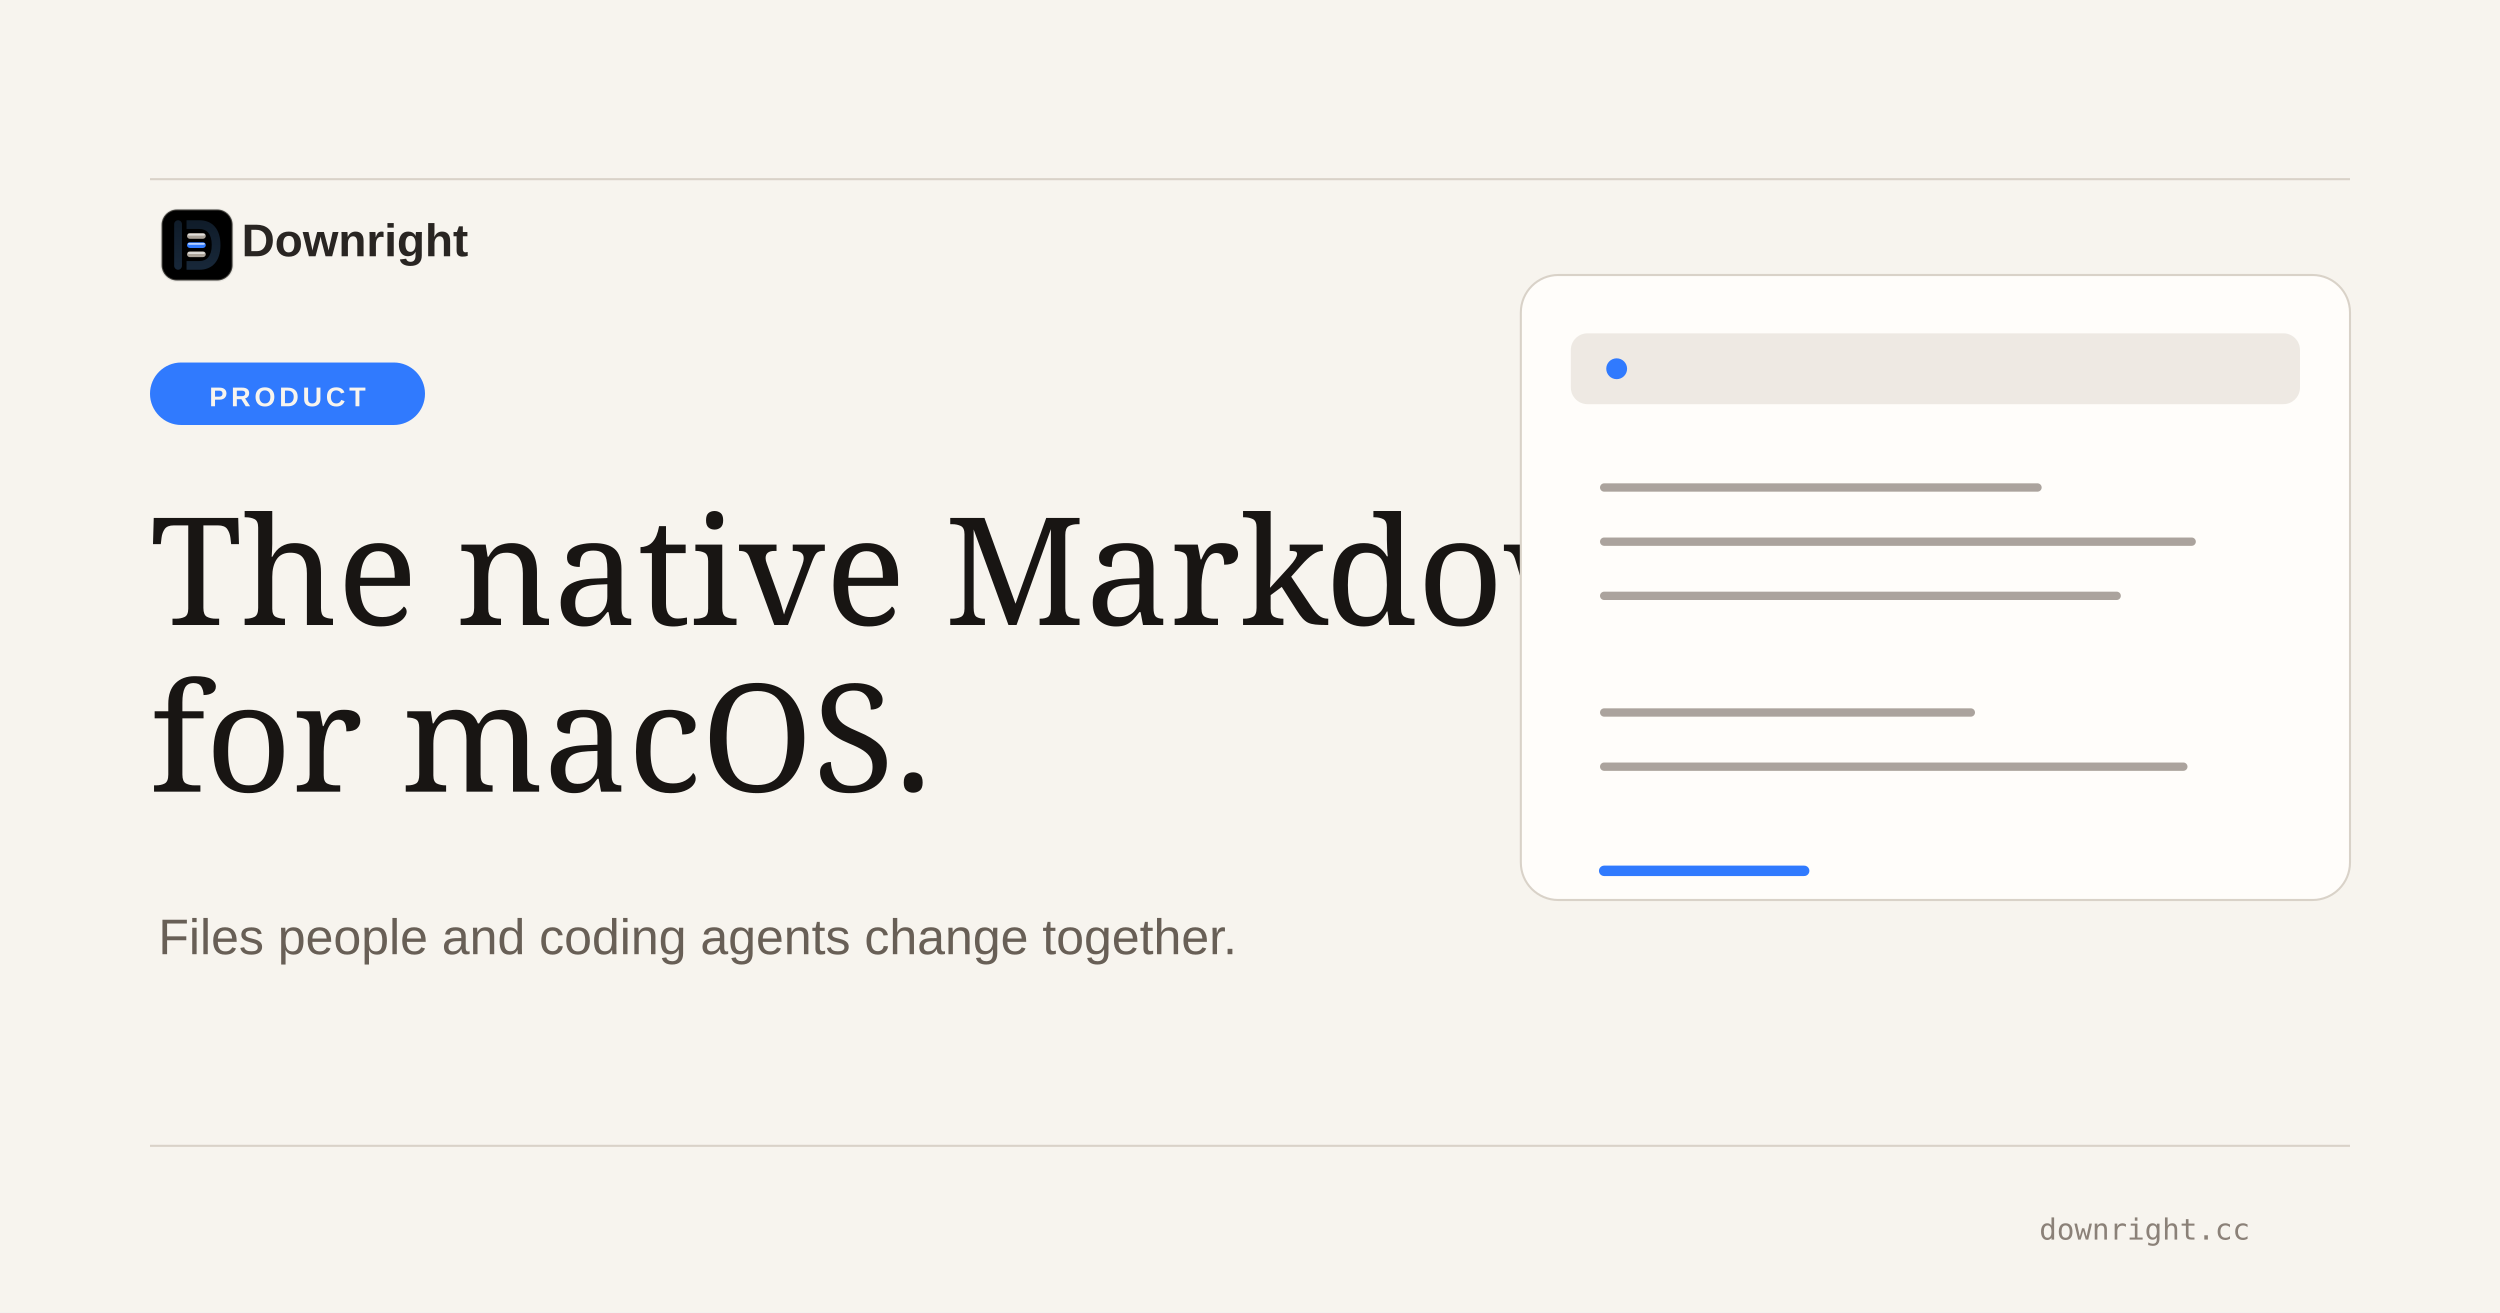
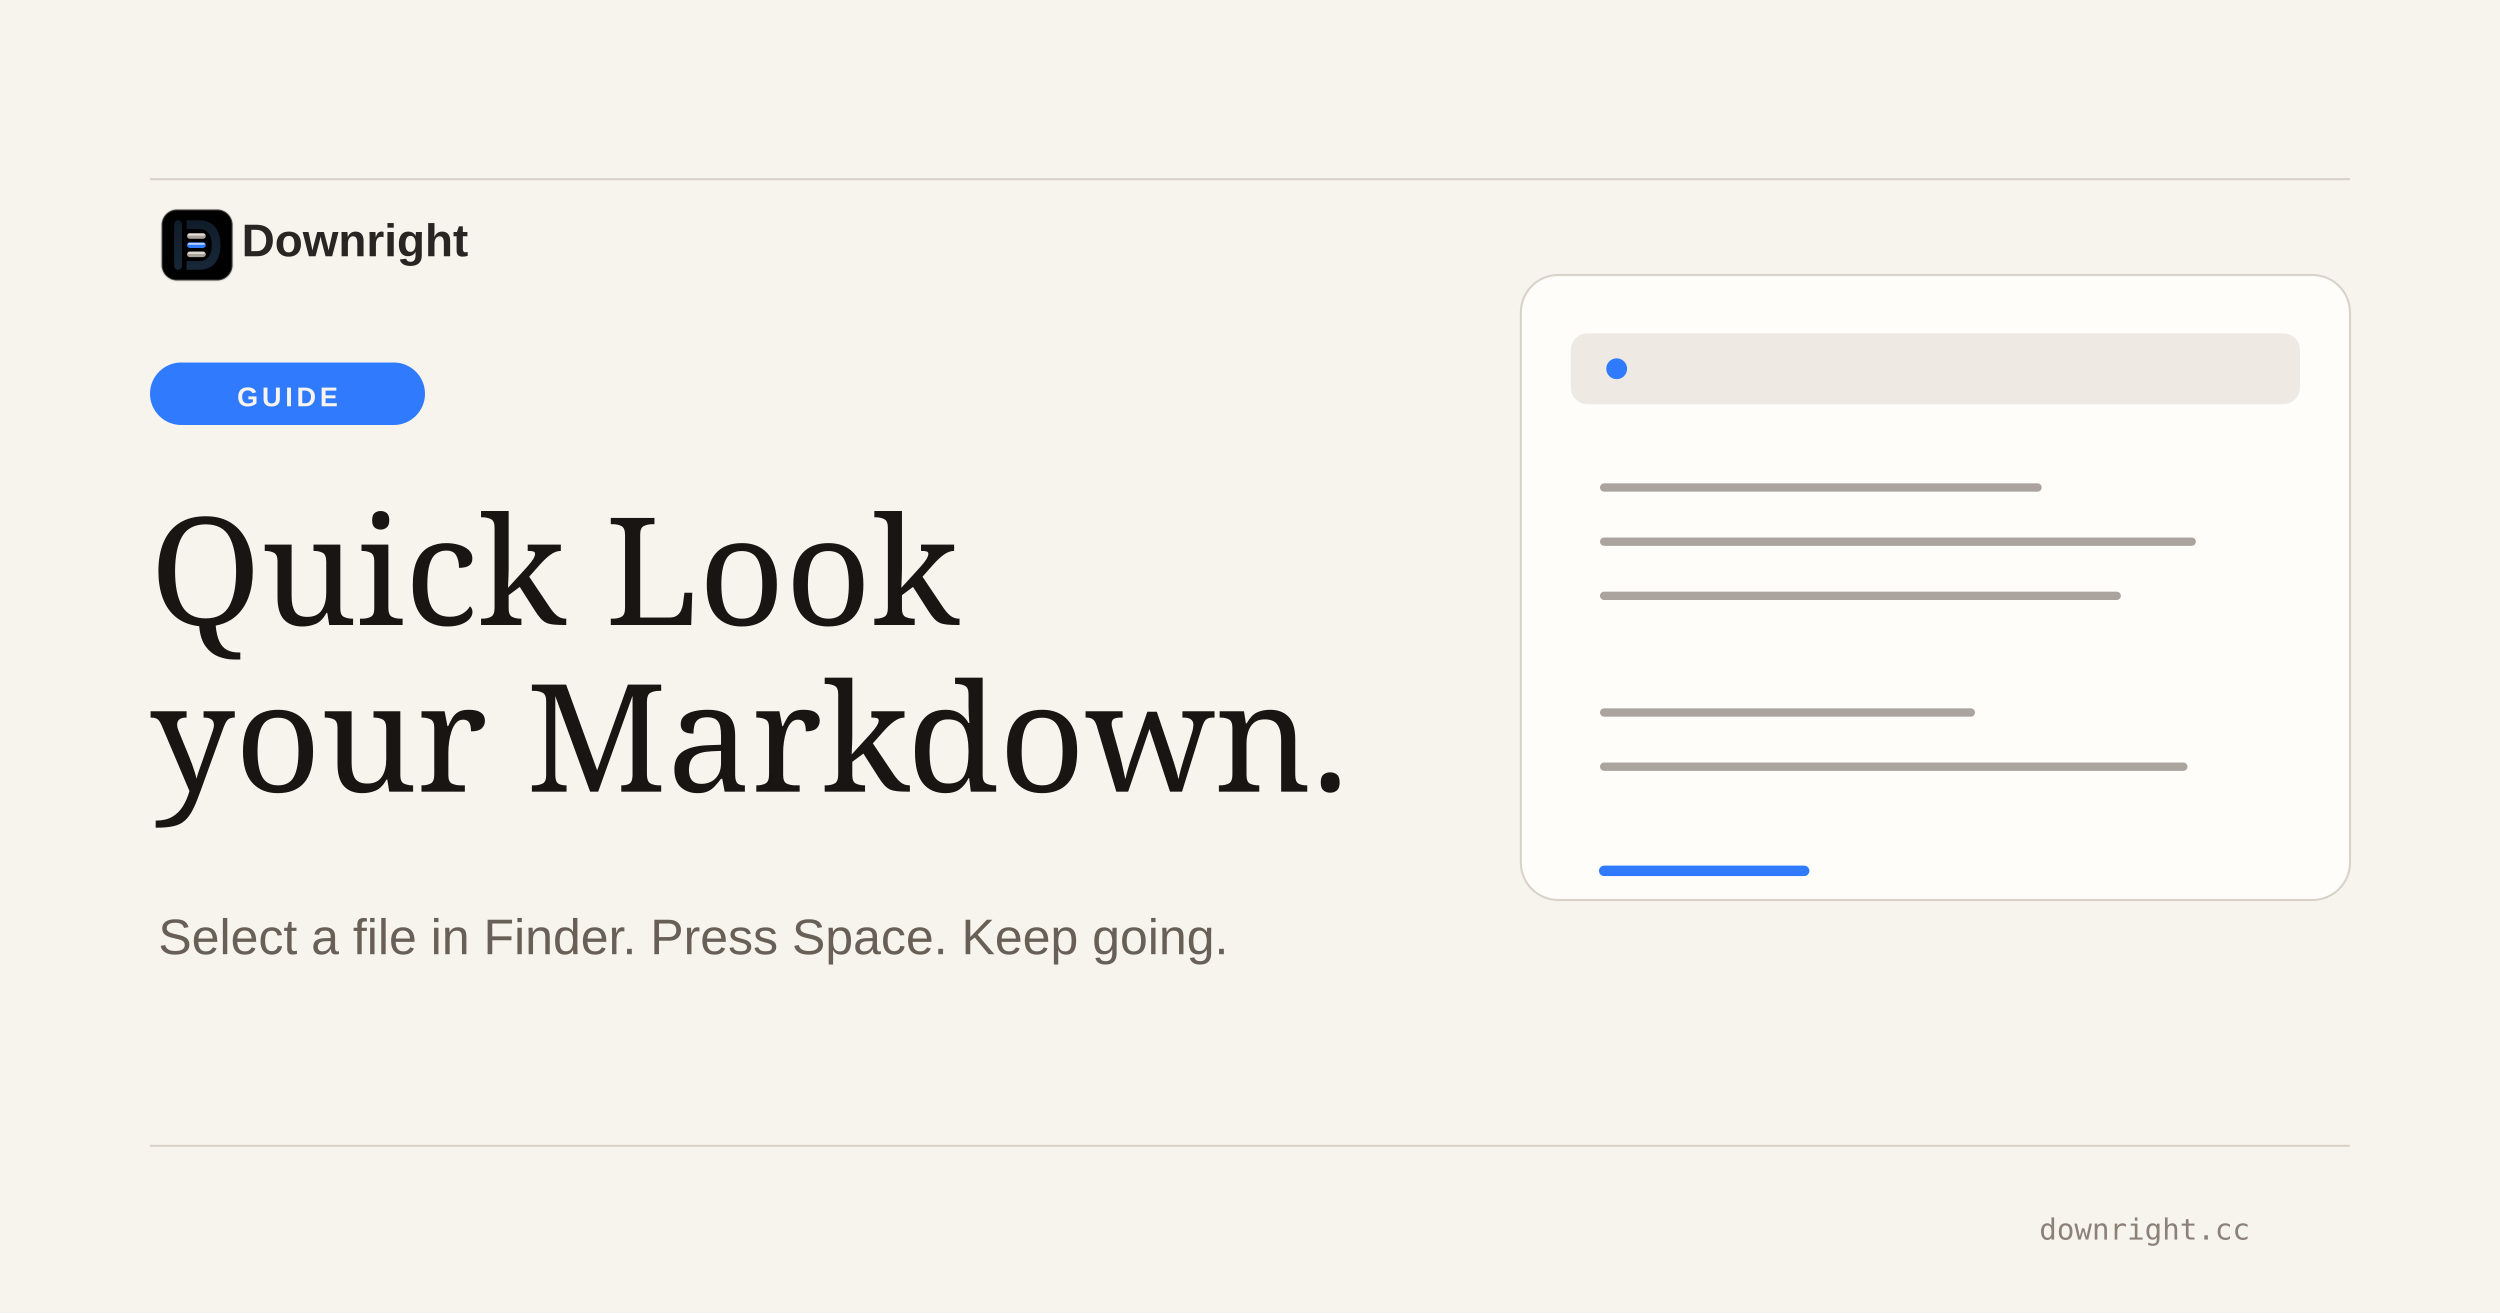
<svg xmlns="http://www.w3.org/2000/svg" width="1200" height="630" viewBox="0 0 1200 630">
  <rect width="1200" height="630" fill="#f7f4ee" />
  <path d="M72 86h1056M72 550h1056" stroke="#d9d2c8" />
  <g transform="translate(77 100) scale(1.1)">
    <defs>
      <linearGradient id="fav-tile" x1="16" y1="0" x2="16" y2="32" gradientUnits="userSpaceOnUse">
        <stop offset="0%" stop-color="#f8f5ee" />
        <stop offset="100%" stop-color="#e3ded5" />
      </linearGradient>
      <linearGradient id="fav-groove" x1="16" y1="4" x2="16" y2="28" gradientUnits="userSpaceOnUse">
        <stop offset="0%" stop-color="#0f1b28" />
        <stop offset="100%" stop-color="#18283a" />
      </linearGradient>
    </defs>
    <style>
    .fav-accent { fill: #307afe; }
    @media (prefers-color-scheme: dark) {
      .fav-accent { fill: #6ea8ff; }
    }
  </style>
    <rect width="32" height="32" rx="7.2" fill="url(#fav-tile)" />
    <rect x="0.5" y="0.5" width="31" height="31" rx="6.7" stroke="#ffffff" stroke-opacity="0.95" stroke-width="0.9" />
    <rect x="0.5" y="0.5" width="31" height="31" rx="6.7" stroke="#c4bcaf" stroke-opacity="0.35" stroke-width="0.9" />
    <rect x="6" y="5.2" width="3.4" height="21.6" rx="1.7" fill="url(#fav-groove)" />
    <path d="M11.4 5.2h5.6c5.5 0 9.2 3.6 9.2 10.8s-3.7 10.8-9.2 10.8h-5.6v-3.8h5.6c3.2 0 5.4-2.1 5.4-7s-2.2-7-5.4-7h-5.6V5.2Z" fill="url(#fav-groove)" />
    <rect x="11.6" y="10.8" width="8.2" height="2.5" rx="1.25" fill="#aba399" />
    <rect x="12" y="11.1" width="7.4" height="0.8" rx="0.4" fill="#ffffff" fill-opacity="0.65" />
    <rect class="fav-accent" x="11.6" y="14.8" width="8.2" height="2.5" rx="1.25" />
    <rect x="12" y="15.1" width="7.4" height="0.8" rx="0.4" fill="#ffffff" fill-opacity="0.65" />
    <rect x="11.6" y="18.8" width="8.2" height="2.5" rx="1.25" fill="#aba399" />
    <rect x="12" y="19.1" width="7.4" height="0.8" rx="0.4" fill="#ffffff" fill-opacity="0.65" />
  </g>
  <text x="116" y="123" fill="#292522" font-family="Arial,sans-serif" font-size="22" font-weight="700">Downright</text>
  <rect x="72" y="174" width="132" height="30" rx="15" fill="#307afe" />
-   <text x="138" y="195" fill="#f7f4ee" font-family="Arial,sans-serif" font-size="13" font-weight="700" text-anchor="middle" letter-spacing="1.8">PRODUCT</text>
-   <text x="72" y="300" fill="#181513" font-family="Georgia,serif" font-size="72">The native Markdown app</text>
-   <text x="72" y="380" fill="#181513" font-family="Georgia,serif" font-size="72">for macOS.</text>
-   <text x="76" y="458" fill="#685f56" font-family="Arial,sans-serif" font-size="24">Files people and coding agents change together.</text>
+   <text x="138" y="195" fill="#f7f4ee" font-family="Arial,sans-serif" font-size="13" font-weight="700" text-anchor="middle" letter-spacing="1.8">GUIDE</text>
+   <text x="72" y="300" fill="#181513" font-family="Georgia,serif" font-size="72">Quick Look</text>
+   <text x="72" y="380" fill="#181513" font-family="Georgia,serif" font-size="72">your Markdown.</text>
+   <text x="76" y="458" fill="#685f56" font-family="Arial,sans-serif" font-size="24">Select a file in Finder. Press Space. Keep going.</text>
  <rect x="730" y="132" width="398" height="300" rx="18" fill="#fffdfa" stroke="#d9d2c8" />
  <rect x="754" y="160" width="350" height="34" rx="8" fill="#d9d2c8" opacity=".46" />
  <circle cx="776" cy="177" r="5" fill="#307afe" />
  <path d="M770 234h208M770 260h282M770 286h246M770 342h176M770 368h278" stroke="#8b8178" stroke-width="4" stroke-linecap="round" opacity=".72" />
  <path d="M770 418h96" stroke="#307afe" stroke-width="5" stroke-linecap="round" />
  <text x="1080" y="595" fill="#8b8178" font-family="monospace" font-size="14" text-anchor="end">downright.cc</text>
</svg>
